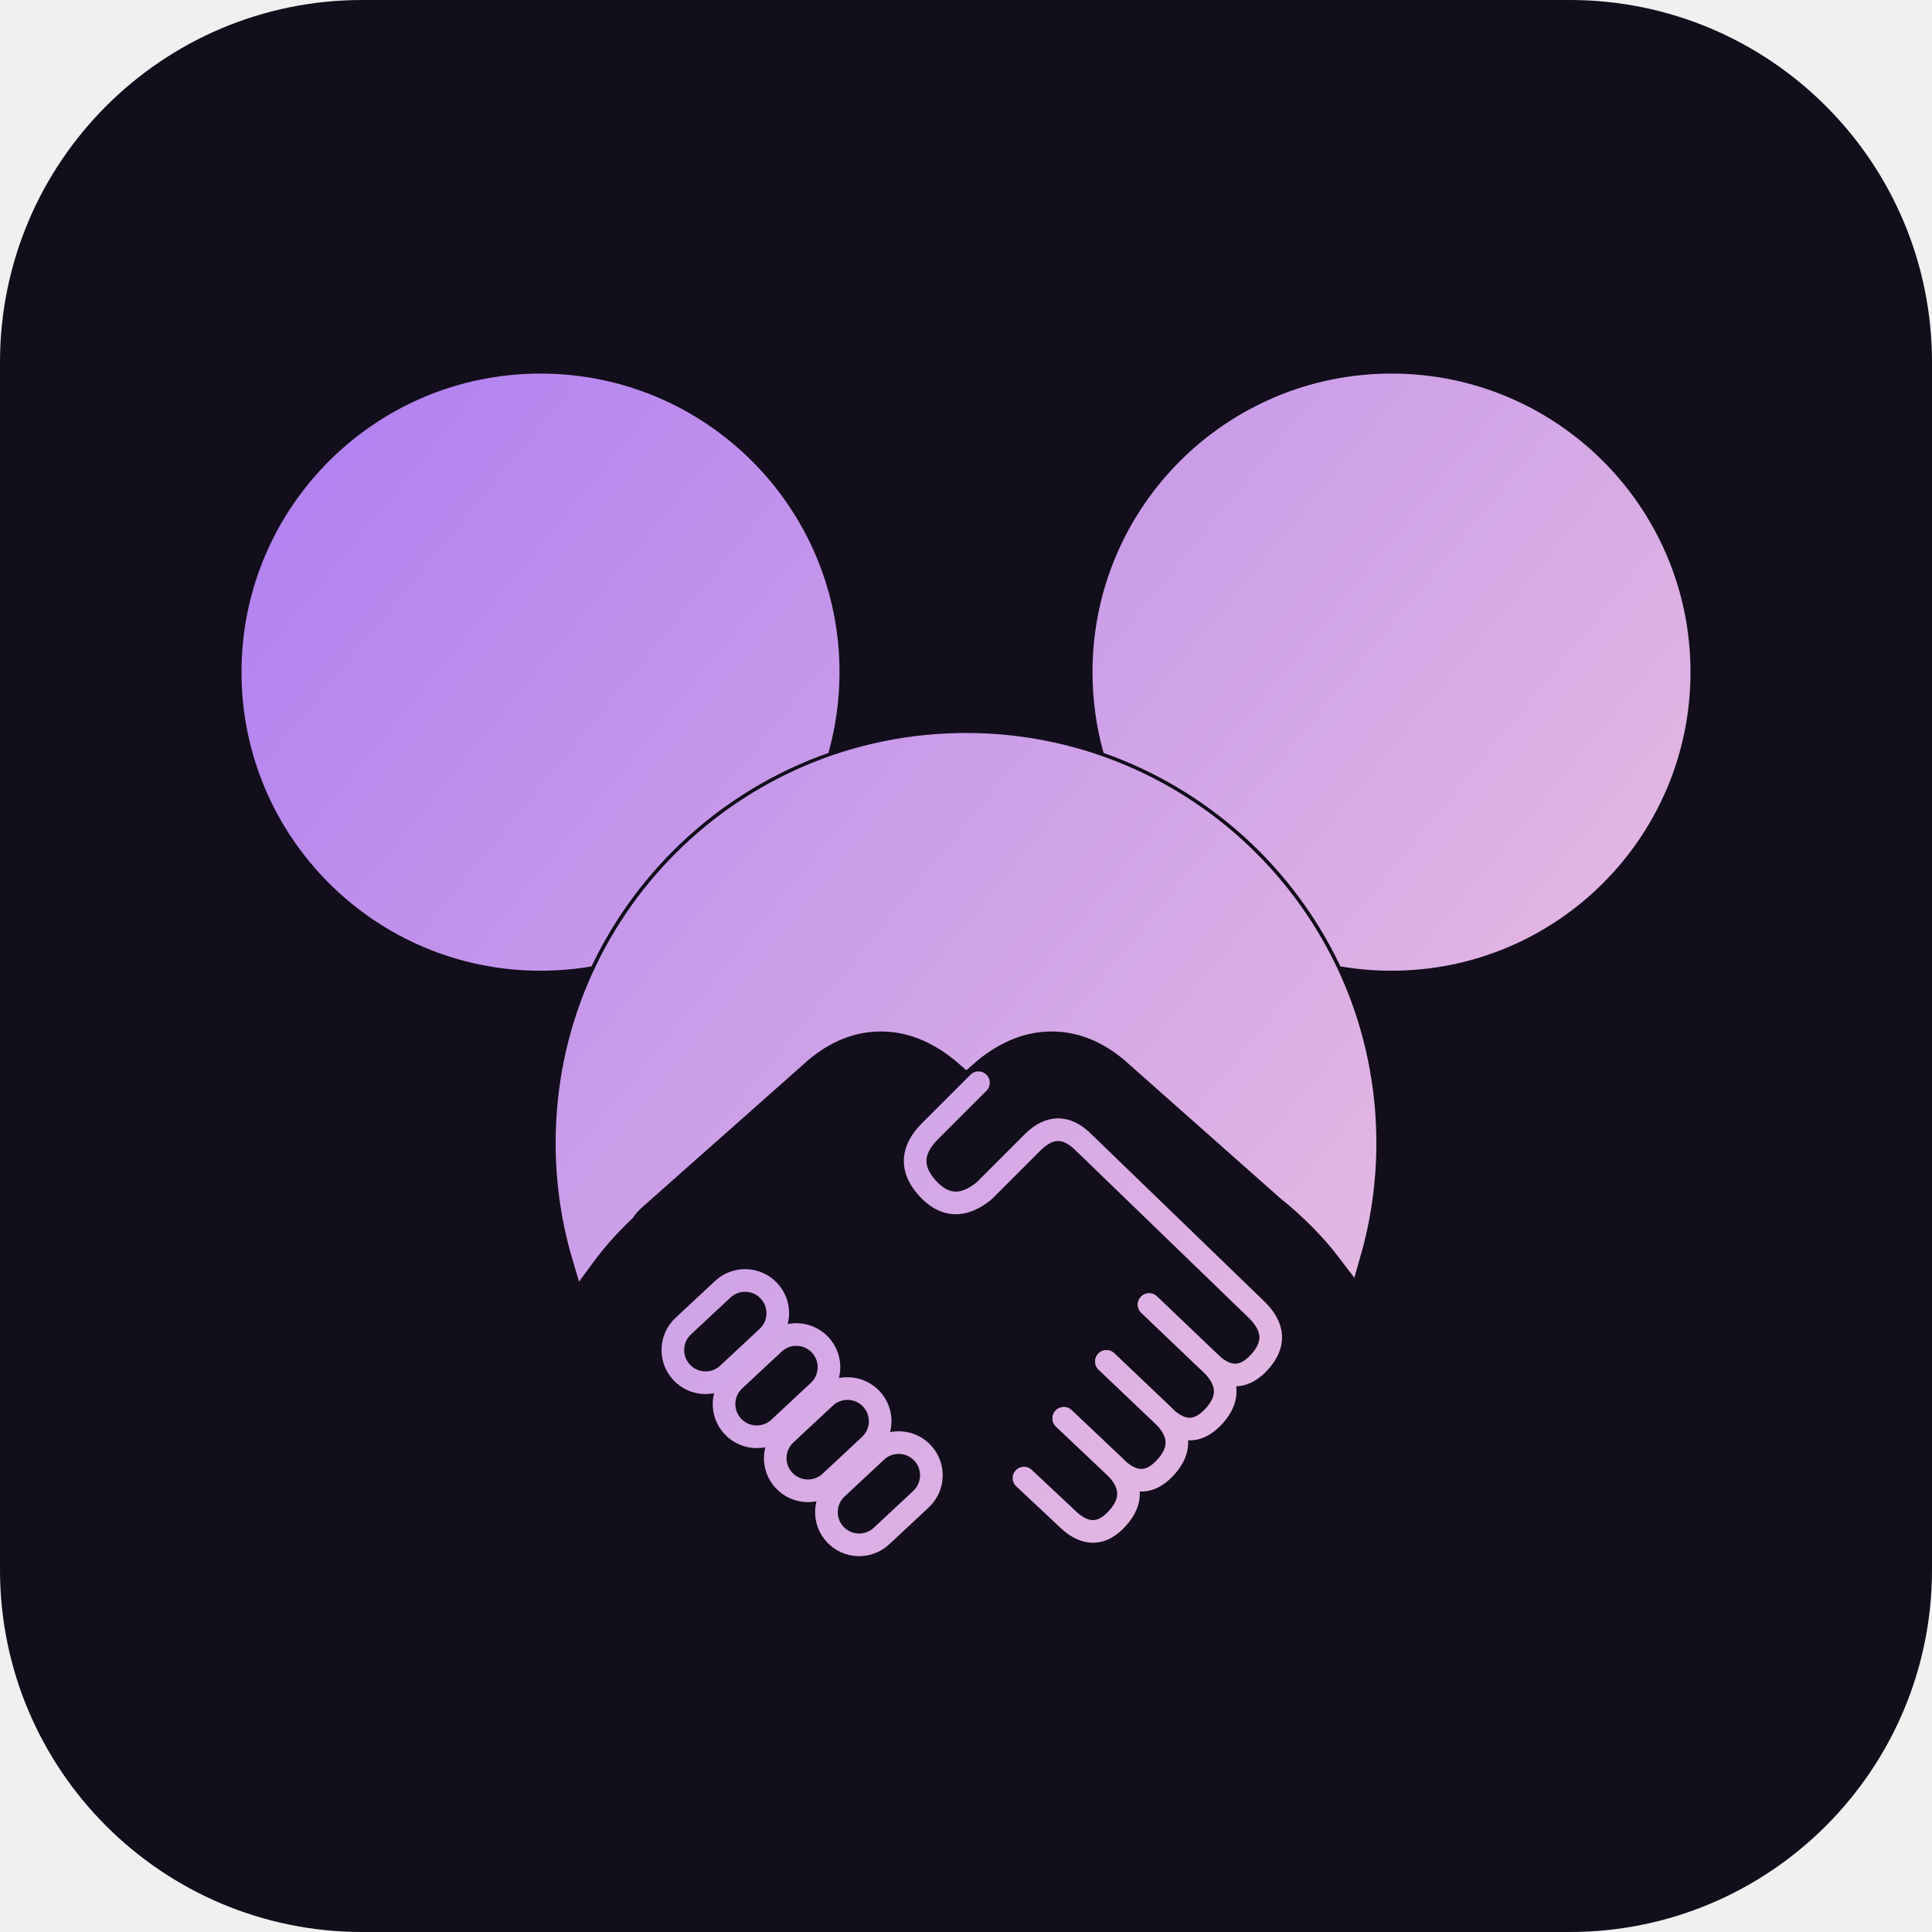
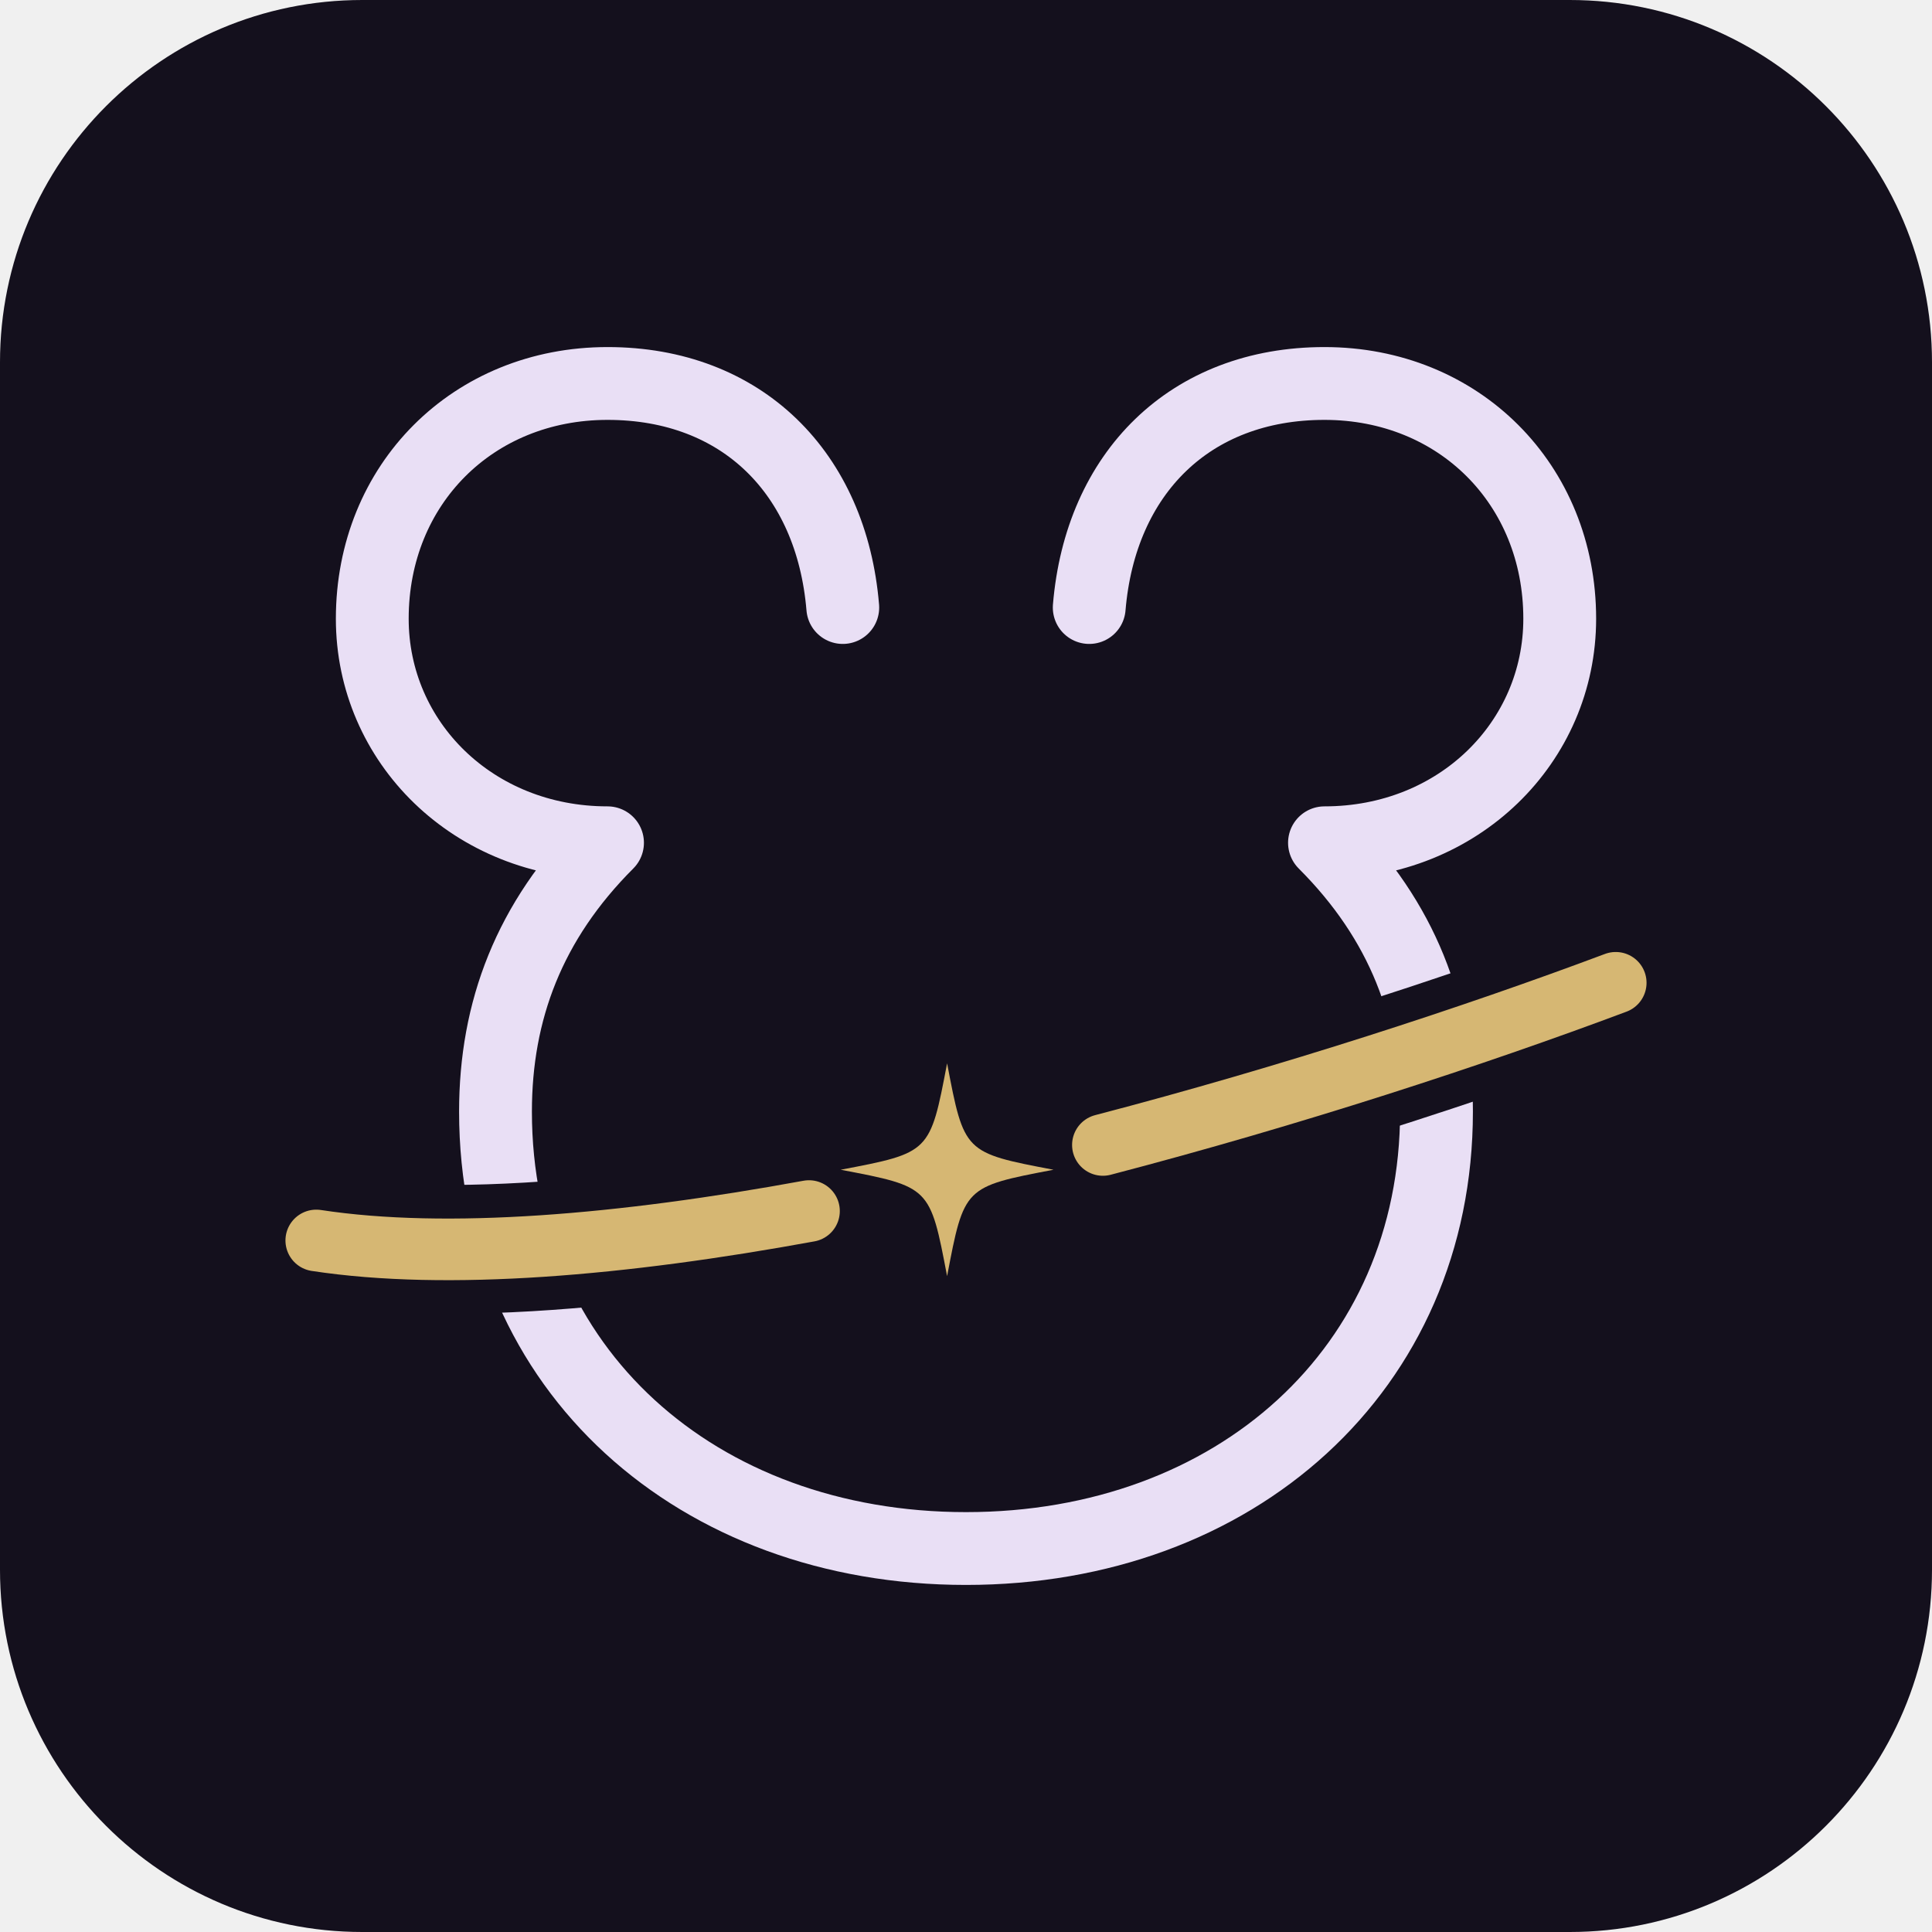
- <svg xmlns="http://www.w3.org/2000/svg" width="512" height="512" viewBox="0 0 512 512" fill="none">
-   <defs>
-     <linearGradient id="brand-gradient" x1="0" y1="0" x2="512" y2="418.648" gradientUnits="userSpaceOnUse">
-       <stop offset="0" stop-color="hsl(265 80% 72%)" />
-       <stop offset="1" stop-color="#F3C8DE" />
-     </linearGradient>
-   </defs>
-   <rect width="512" height="512" rx="96" ry="96" fill="hsl(258 30% 8%)" />
-   <g transform="translate(64 99) scale(0.75)">
-     <path d="M105.651 0C164 0 211.302 47.234 211.302 105.5C211.302 115.393 209.935 124.968 207.385 134.048C170.444 147.041 140.3 174.428 123.698 209.464C117.834 210.472 111.804 211 105.651 211C47.301 211 0 163.766 0 105.5C0 47.234 47.301 0 105.651 0Z" fill="url(#brand-gradient)" />
-     <path d="M406.349 0C464.699 0 512 47.234 512 105.5C512 163.766 464.699 211 406.349 211C400.196 211 394.165 210.472 388.3 209.464C371.699 174.428 341.555 147.041 304.614 134.048C302.064 124.968 300.698 115.393 300.698 105.5C300.698 47.234 348 0 406.349 0Z" fill="url(#brand-gradient)" />
-     <path d="M256 131C333.872 131 397 194.067 397 271.864C397 285.332 395.106 298.358 391.573 310.692C385.417 302.557 378.008 295.032 369.542 288.268L316.382 241.158C308.73 234.104 298.603 228.467 286.301 228.467C274.064 228.467 263.885 234.05 256.107 240.851L255.563 240.379C247.857 233.793 237.867 228.467 225.915 228.467C213.604 228.467 203.472 234.111 195.818 241.173L138.786 291.716C137.397 292.947 136.197 294.311 135.186 295.772C129.822 300.854 125.006 306.28 120.806 312C117.028 299.28 115 285.808 115 271.864C115 194.067 178.128 131 256 131Z" fill="url(#brand-gradient)" stroke="url(#brand-gradient)" stroke-width="8" />
-     <path d="M260.401 250.582L243.316 267.667C236.616 274.367 236.281 281.067 242.311 287.767C248.341 294.466 255.041 294.801 262.411 288.771L279.496 271.687C285.526 265.657 291.556 265.657 297.585 271.687L358.89 330.981C364.92 337.011 365.255 343.041 359.895 349.071C354.535 355.101 348.84 355.436 342.81 350.076L320.7 328.971" stroke="url(#brand-gradient)" stroke-width="8" stroke-linecap="round" stroke-linejoin="round" />
-     <path d="M320.7 328.971L342.81 350.075C348.84 356.105 349.175 362.135 343.815 368.165C338.455 374.195 332.76 374.53 326.73 369.17L305.625 349.07" stroke="url(#brand-gradient)" stroke-width="8" stroke-linecap="round" stroke-linejoin="round" />
-     <path d="M305.625 349.071L325.725 368.166C331.755 374.195 332.09 380.225 326.73 386.255C321.37 392.285 315.675 392.62 309.645 387.26L290.551 369.171" stroke="url(#brand-gradient)" stroke-width="8" stroke-linecap="round" stroke-linejoin="round" />
-     <path d="M290.551 369.17L308.64 386.255C314.67 392.285 315.005 398.315 309.645 404.345C304.285 410.375 298.59 410.71 292.56 405.35L276.481 390.275" stroke="url(#brand-gradient)" stroke-width="8" stroke-linecap="round" stroke-linejoin="round" />
-     <path d="M170.058 323.554L156.093 336.577C151.424 340.93 151.169 348.243 155.522 352.911C159.875 357.58 167.189 357.835 171.857 353.482L185.822 340.459C190.49 336.106 190.745 328.793 186.392 324.125C182.039 319.457 174.726 319.201 170.058 323.554Z" stroke="url(#brand-gradient)" stroke-width="8" />
-     <path d="M188.147 342.649L174.182 355.672C169.514 360.025 169.259 367.338 173.612 372.006C177.965 376.674 185.278 376.93 189.946 372.577L203.911 359.554C208.58 355.201 208.835 347.888 204.482 343.219C200.129 338.551 192.815 338.296 188.147 342.649Z" stroke="url(#brand-gradient)" stroke-width="8" />
-     <path d="M206.237 361.744L192.272 374.766C187.604 379.12 187.349 386.433 191.702 391.101C196.055 395.769 203.368 396.025 208.036 391.671L222.001 378.649C226.67 374.296 226.925 366.982 222.572 362.314C218.219 357.646 210.906 357.391 206.237 361.744Z" stroke="url(#brand-gradient)" stroke-width="8" />
-     <path d="M224.327 380.838L210.362 393.861C205.694 398.214 205.438 405.527 209.792 410.195C214.145 414.863 221.458 415.119 226.126 410.766L240.091 397.743C244.759 393.39 245.015 386.077 240.662 381.408C236.308 376.74 228.995 376.485 224.327 380.838Z" stroke="url(#brand-gradient)" stroke-width="8" />
+ <svg xmlns="http://www.w3.org/2000/svg" viewBox="0 0 256 256">
+   <rect width="256" height="256" rx="48" fill="#14101D" />
+   <g transform="translate(33 33) scale(0.7421875)">
+     <defs>
+       <mask id="cut" maskUnits="userSpaceOnUse" x="-16" y="-16" width="288" height="288">
+         <rect x="-16" y="-16" width="288" height="288" fill="white" />
+         <path d="M12 177C71 186 180 155 244 131" fill="none" stroke="black" stroke-width="23" stroke-linecap="round" stroke-linejoin="round" />
+       </mask>
+     </defs>
+     <path d="M106 64C104 40 88 24 64 24C40 24 22 42 22 66C22 88 40 106 64 106C50 120 44 136 44 154C44 200 80 232 128 232C176 232 212 200 212 154C212 136 206 120 192 106C216 106 234 88 234 66C234 42 216 24 192 24C168 24 152 40 150 64" fill="none" stroke="#E9DFF5" stroke-width="13" stroke-linecap="round" stroke-linejoin="round" mask="url(#cut)" />
+     <path d="M12.00 177.00C35.42 180.57 66.73 177.84 99.97 171.75 M152.44 159.95C186.09 151.16 218.59 140.53 244.00 131.00" fill="none" stroke="#D6B773" stroke-width="11" stroke-linecap="round" stroke-linejoin="round" />
+     <path d="M124.625 145.375C127.665 161.335 127.665 161.335 143.625 164.375C127.665 167.415 127.665 167.415 124.625 183.375C121.585 167.415 121.585 167.415 105.625 164.375C121.585 161.335 121.585 161.335 124.625 145.375Z" fill="#D6B773" />
  </g>
</svg>
